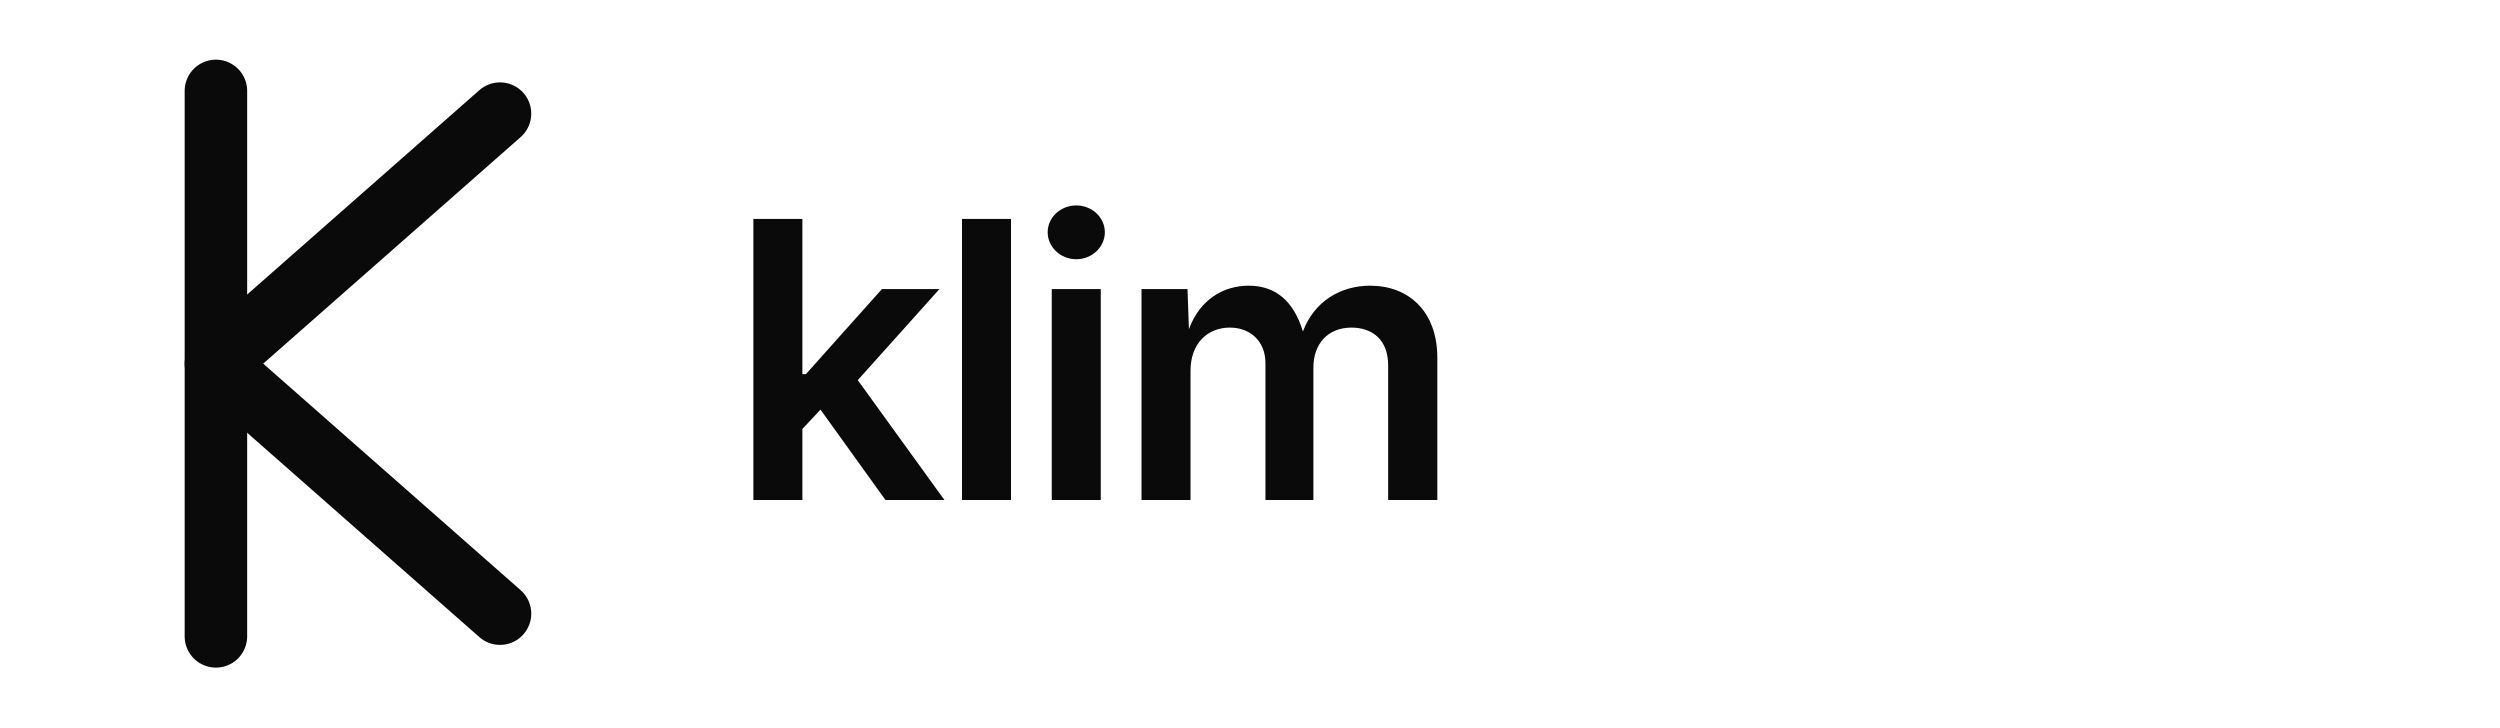
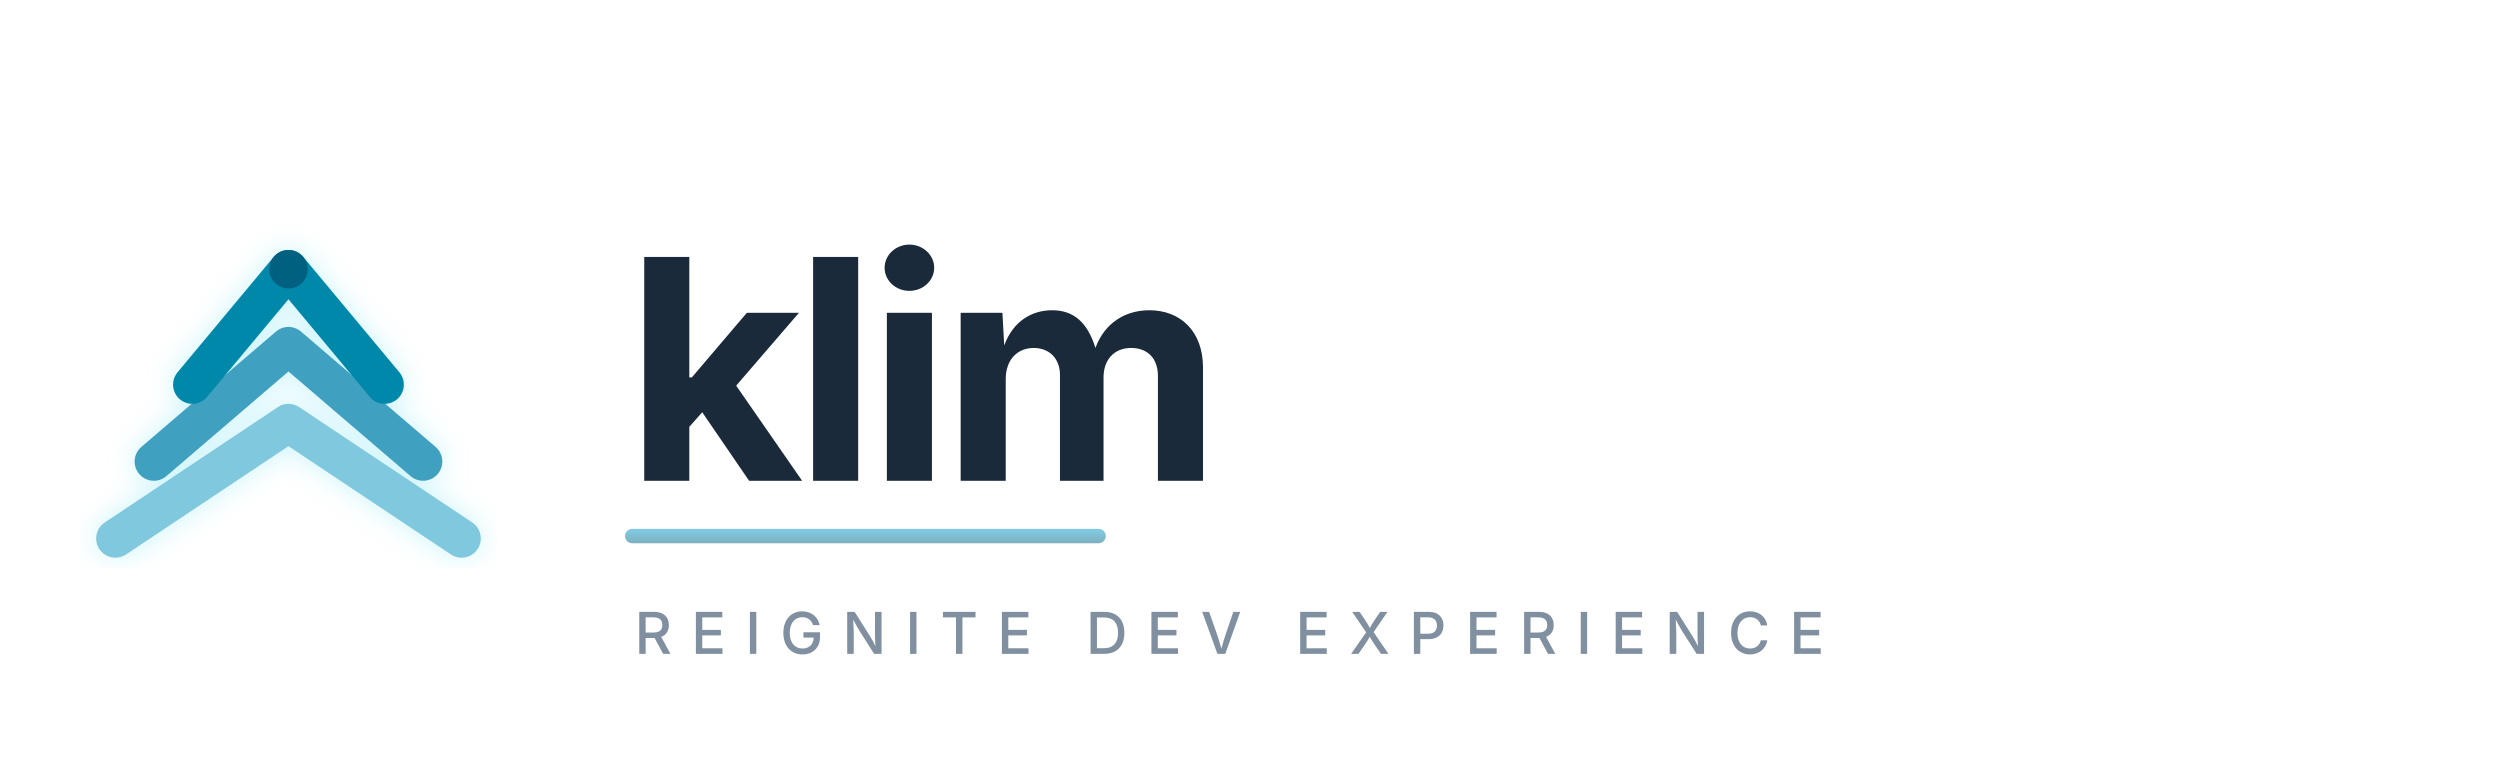
- <svg xmlns="http://www.w3.org/2000/svg" viewBox="0 0 220 64" role="img" aria-labelledby="title desc">
-   <g stroke="#0a0a0a" stroke-width="5.5" stroke-linecap="round" stroke-linejoin="round" fill="none">
-     <line x1="19" y1="8" x2="19" y2="56" />
-     <polyline points="44,10 19,32 44,54" />
+ <svg xmlns="http://www.w3.org/2000/svg" viewBox="0 0 520 160" role="img" aria-labelledby="title desc">
+   <defs>
+     <linearGradient id="cyan" x1="0" y1="0" x2="0" y2="1">
+       <stop offset="0%" stop-color="#0099cc" />
+       <stop offset="100%" stop-color="#006080" />
+     </linearGradient>
+     <filter id="glow">
+       <feGaussianBlur stdDeviation="3" result="b" />
+       <feColorMatrix in="b" type="matrix" values="0 0 0 0 0 0 0 0 0 0.6 0 0 0 0 0.8 0 0 0 0.2 0" />
+       <feBlend in="SourceGraphic" />
+     </filter>
+   </defs>
+   <g transform="translate(60, 80)" filter="url(#glow)">
+     <path d="M-36,32 L0,8 L36,32" fill="none" stroke="#80c8dd" stroke-width="8" stroke-linecap="round" stroke-linejoin="round" />
+     <path d="M-28,16 L0,-8 L28,16" fill="none" stroke="#40a0c0" stroke-width="8" stroke-linecap="round" stroke-linejoin="round" />
+     <path d="M-20,0 L0,-24 L20,0" fill="none" stroke="#0088aa" stroke-width="8" stroke-linecap="round" stroke-linejoin="round" />
+     <circle cx="0" cy="-24" r="4" fill="#006080" />
  </g>
-   <text x="64" y="44" font-family="'Inter', 'SF Pro Display', 'Segoe UI', system-ui, sans-serif" font-size="34" font-weight="600" letter-spacing="-1" fill="#0a0a0a">klim</text>
+   <text x="130" y="100" font-family="'Inter', 'SF Pro Display', 'Segoe UI', system-ui, sans-serif" font-size="64" font-weight="700" letter-spacing="-2" fill="#1a2a3a">klim</text>
+   <rect x="130" y="110" width="100" height="3" rx="1.5" fill="url(#cyan)" opacity="0.5" />
+   <text x="132" y="136" font-family="'Inter', 'SF Pro Display', 'Segoe UI', system-ui, sans-serif" font-size="12" font-weight="500" letter-spacing="4" fill="#8090a0">
+     REIGNITE DEV EXPERIENCE
+   </text>
</svg>
